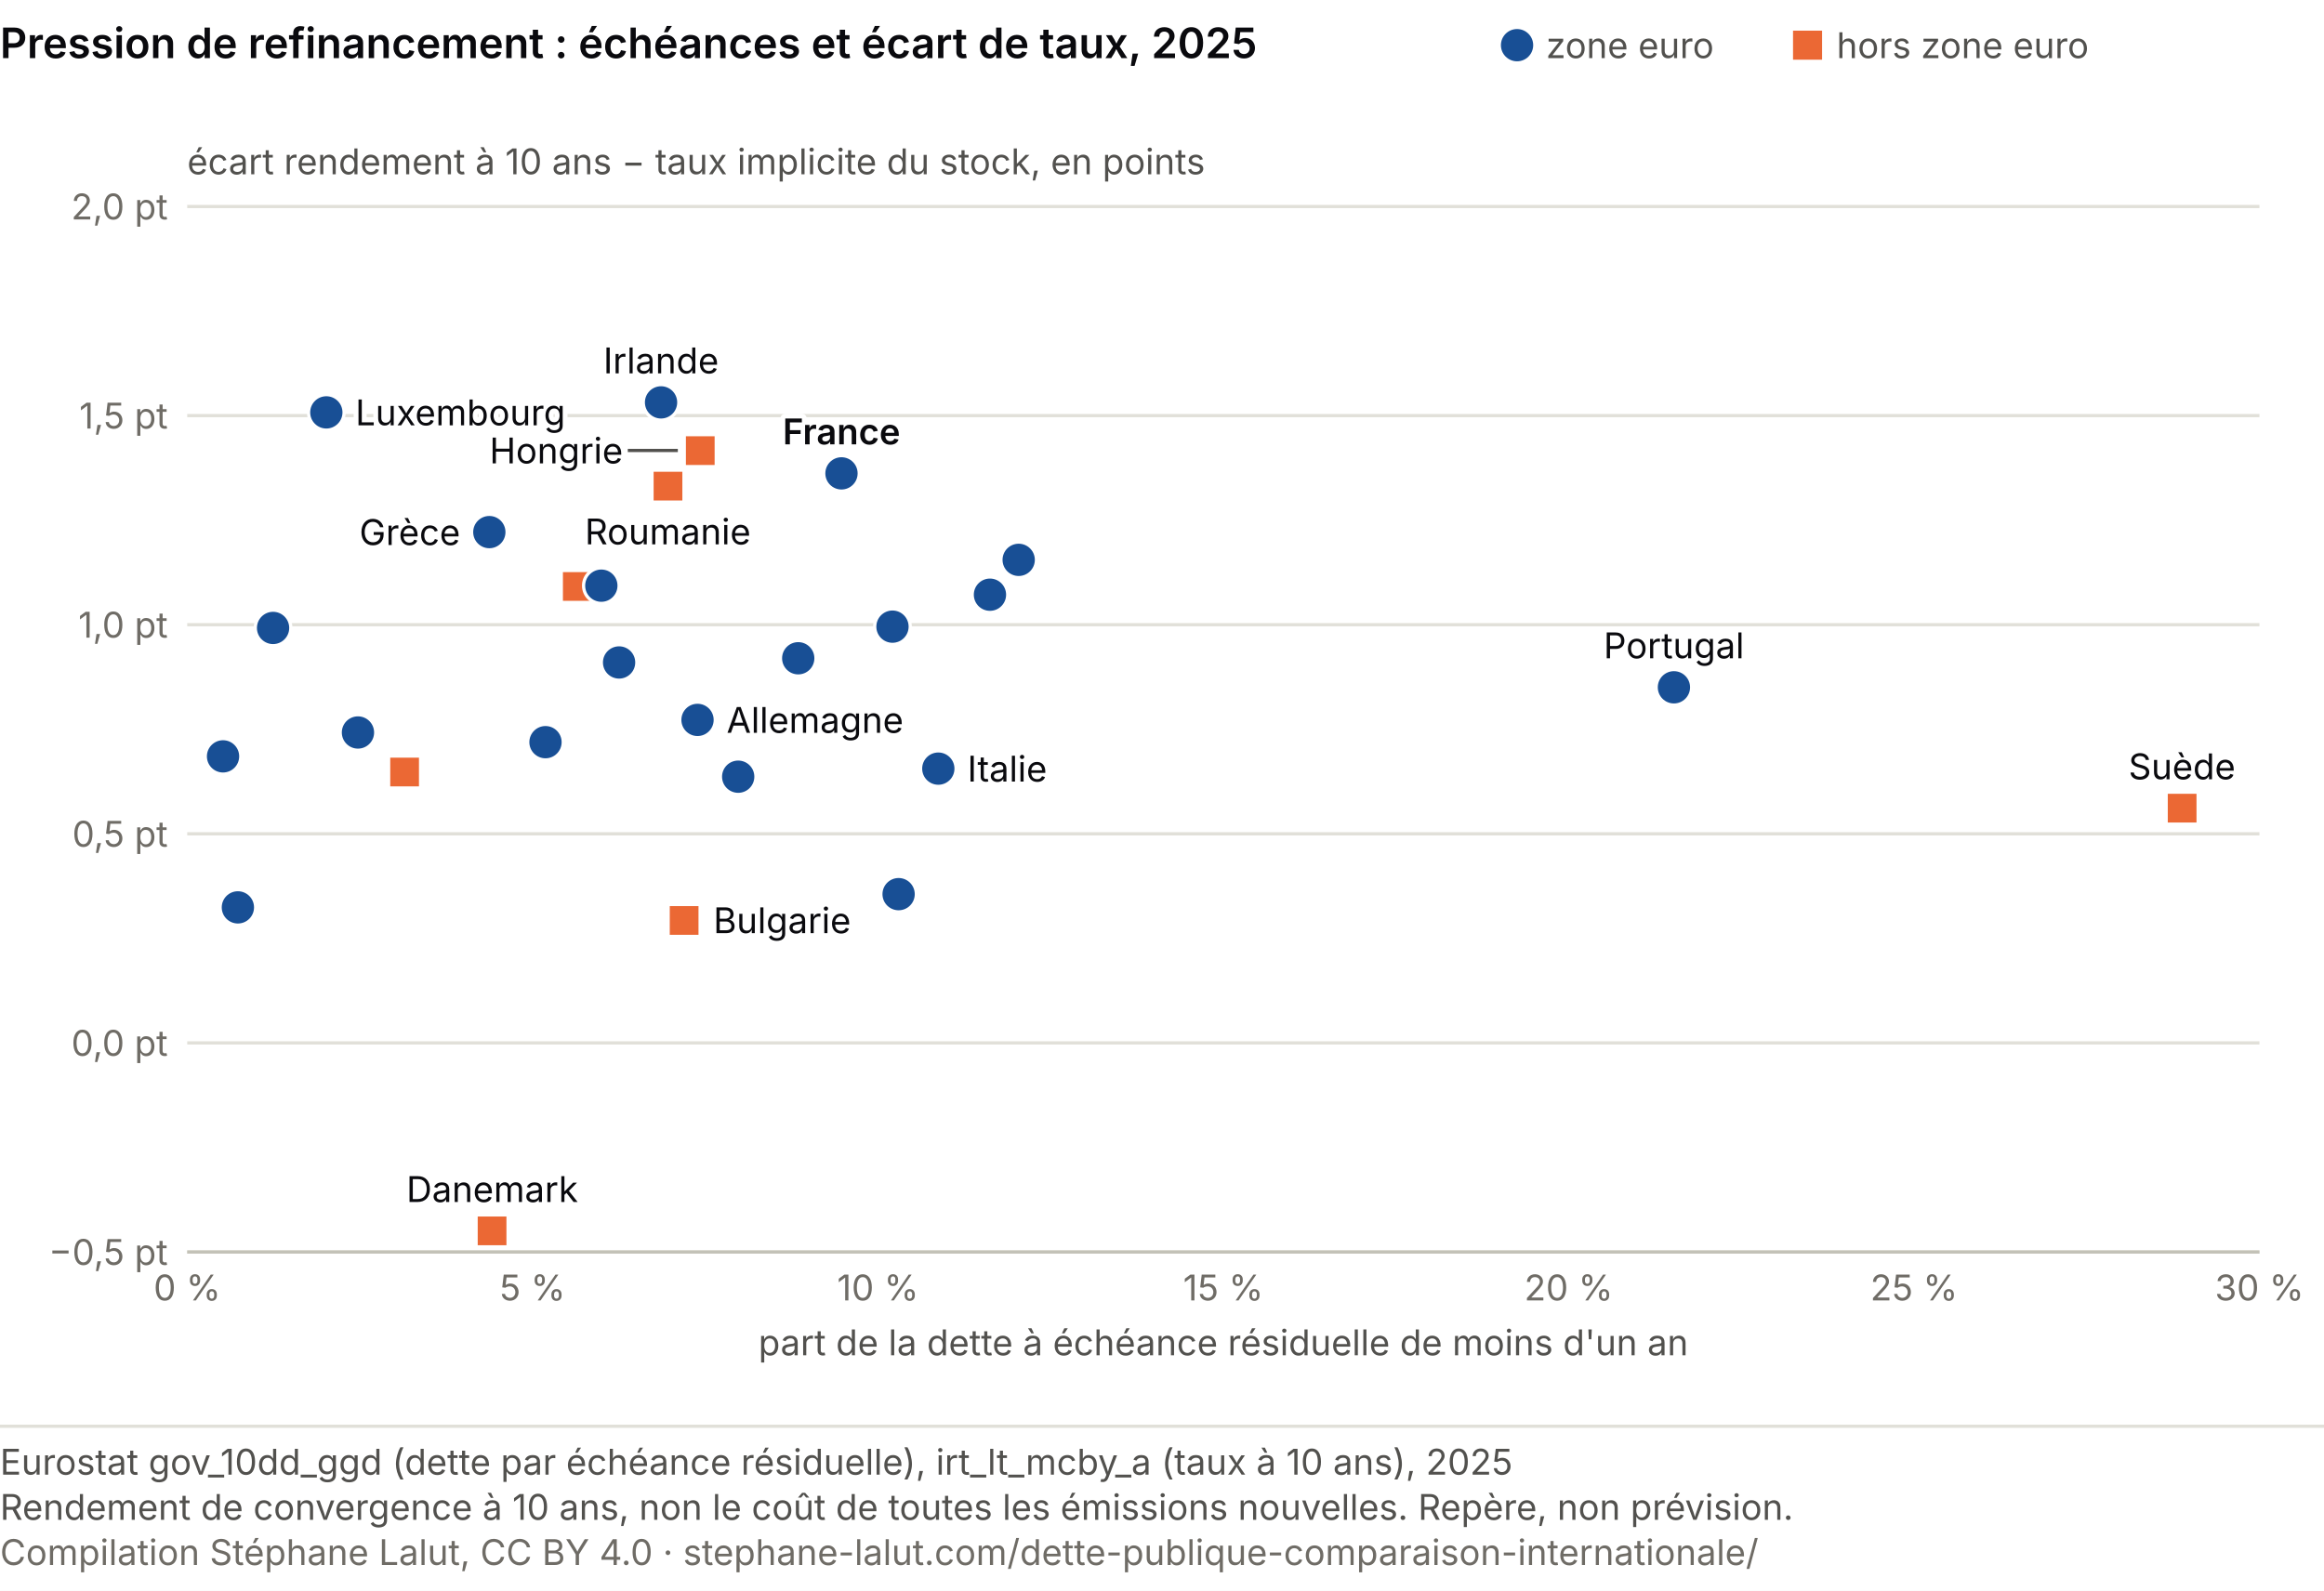
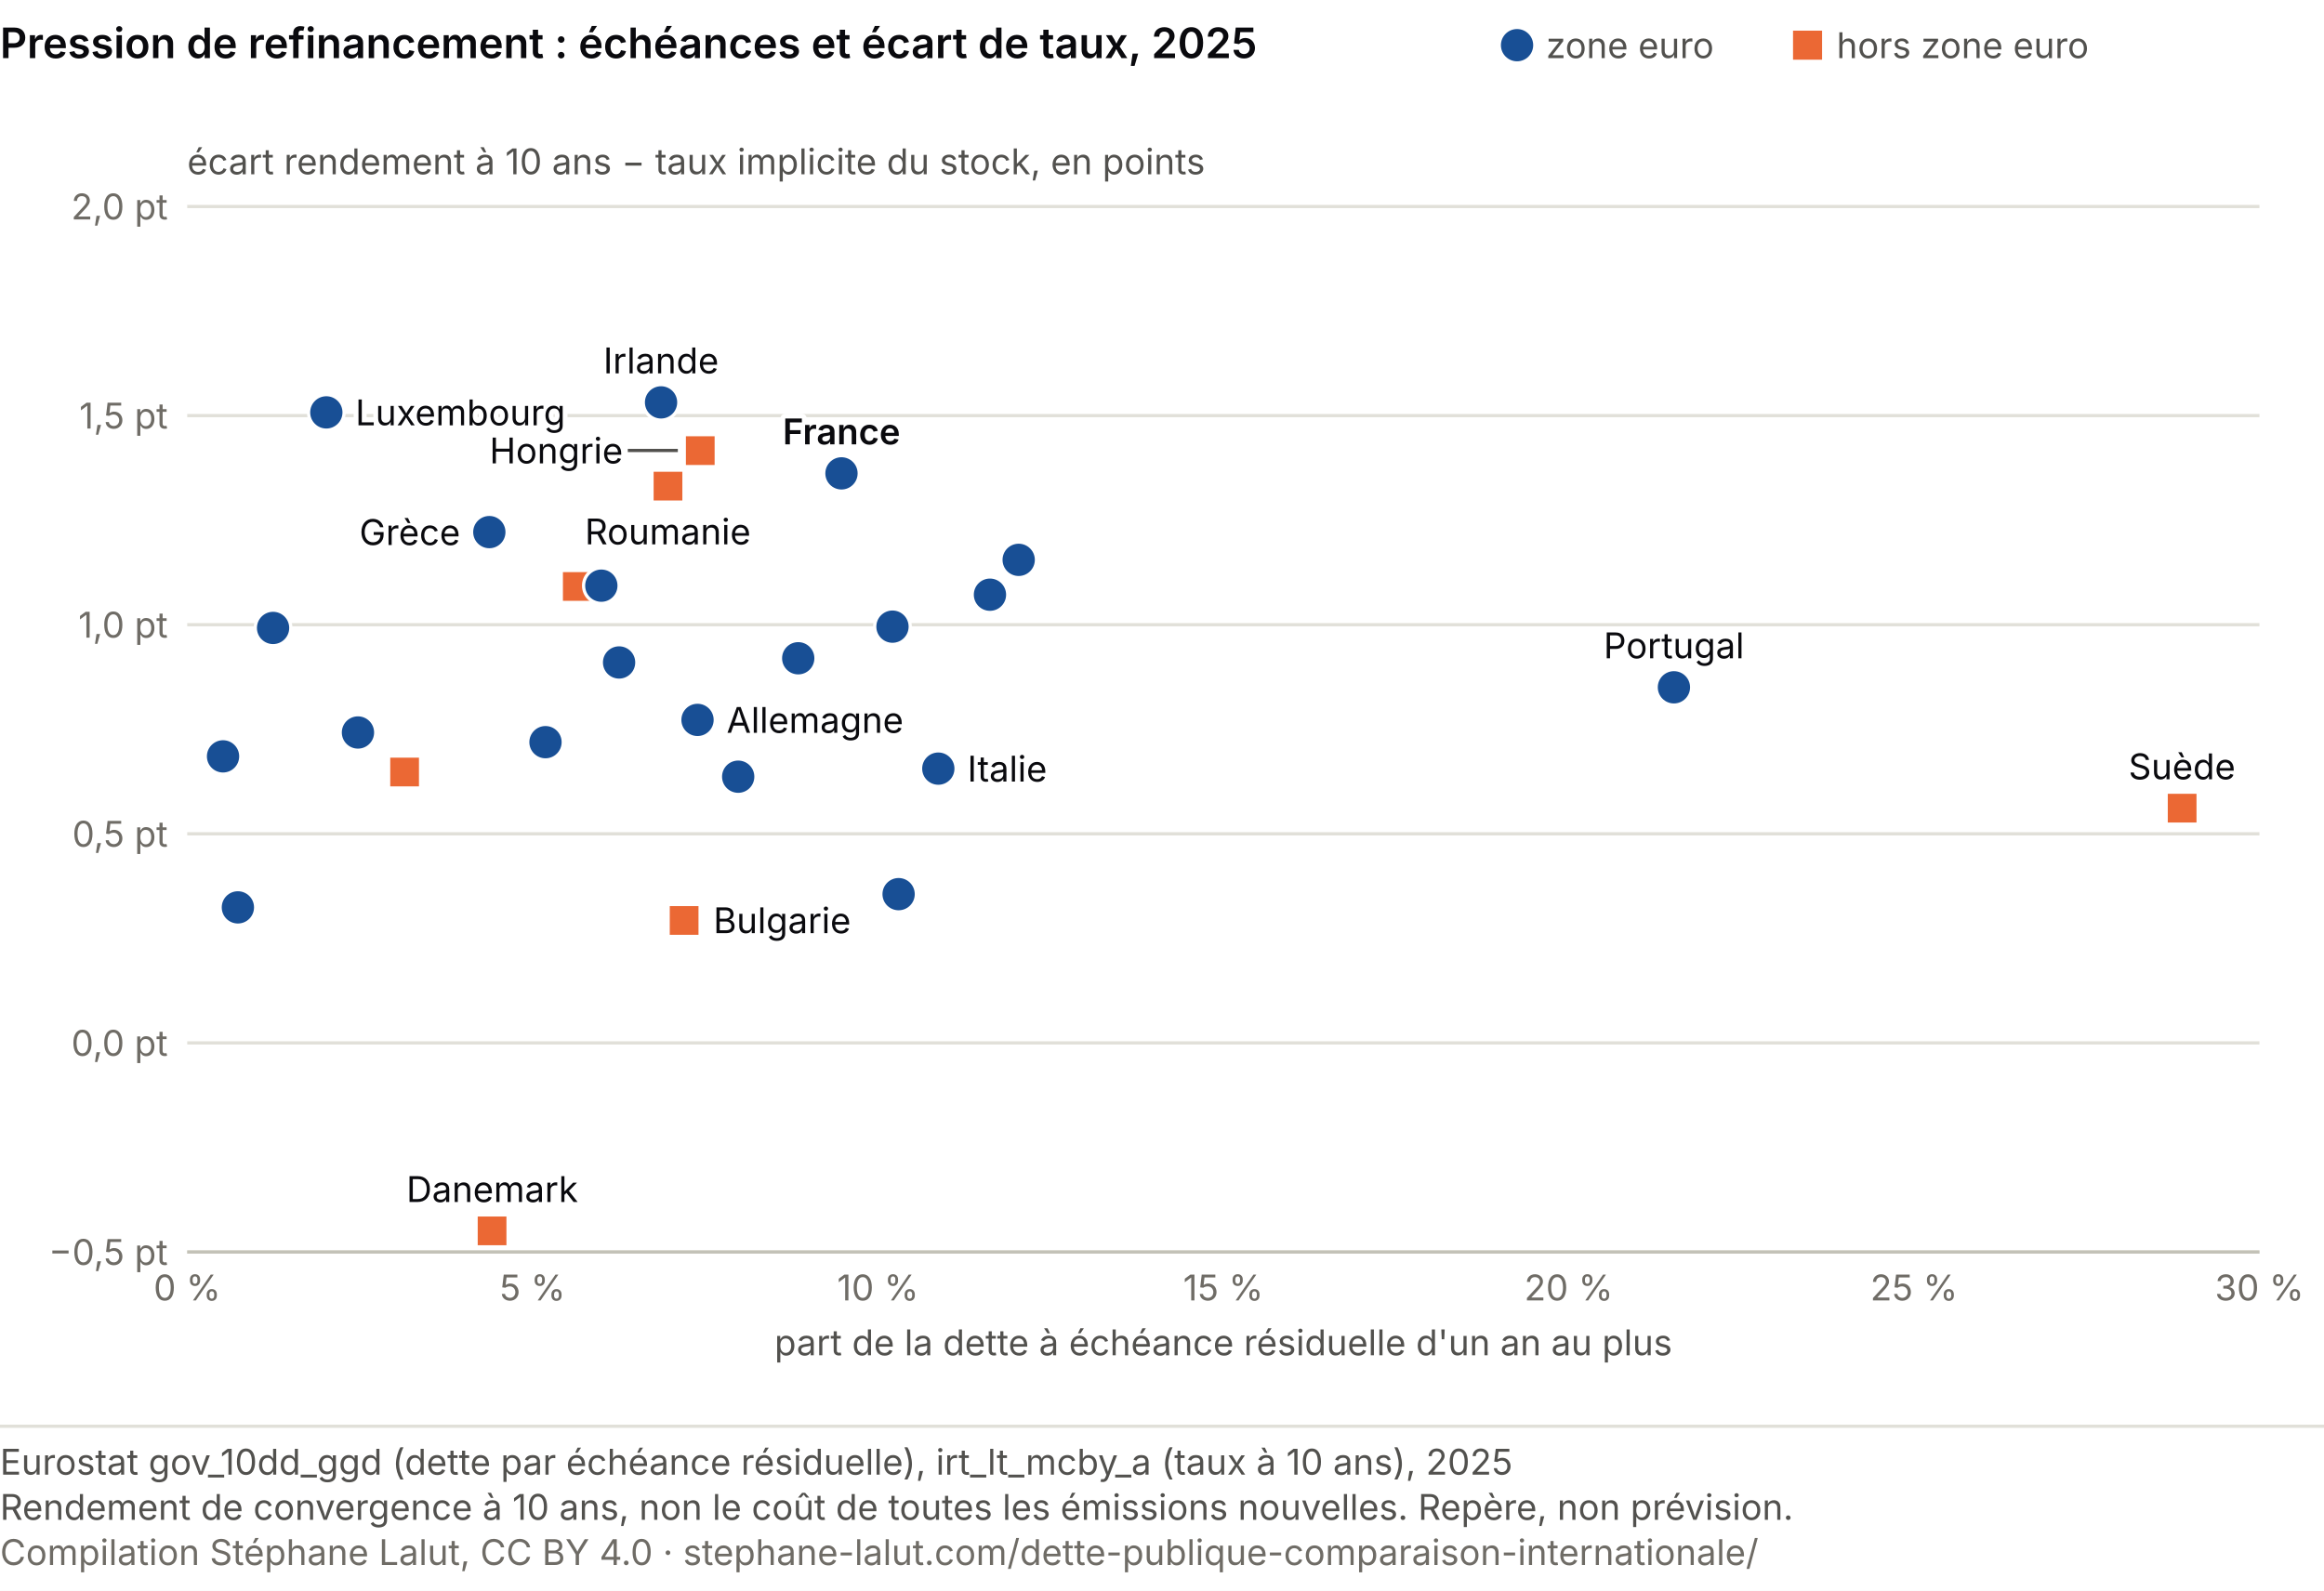
<svg xmlns="http://www.w3.org/2000/svg" viewBox="0 0 720 493" role="img" font-variant-numeric="tabular-nums" aria-labelledby="mt-t mt-d" font-family="system-ui, -apple-system, Segoe UI, sans-serif">
  <rect width="720" height="493" fill="#ffffff" />
  <text x="0" y="18" font-size="13" font-weight="600" fill="#0A0A0E">Pression de refinancement : échéances et écart de taux, 2025</text>
  <circle cx="470.0" cy="14.0" r="5.0" fill="#184f95" />
  <text x="479.0" y="18.0" font-size="11" fill="#52514e">zone euro</text>
  <rect x="555.5" y="9.5" width="9.0" height="9.0" fill="#eb6834" />
  <text x="569.0" y="18.0" font-size="11" fill="#52514e">hors zone euro</text>
  <line x1="58.0" y1="388.0" x2="700.0" y2="388.0" stroke="#e1e0d9" />
  <text x="52.0" y="392.0" font-size="11" fill="#6f6c66" text-anchor="end">−0,5 pt</text>
  <line x1="58.0" y1="323.2" x2="700.0" y2="323.2" stroke="#e1e0d9" />
  <text x="52.0" y="327.2" font-size="11" fill="#6f6c66" text-anchor="end">0,0 pt</text>
  <line x1="58.0" y1="258.4" x2="700.0" y2="258.4" stroke="#e1e0d9" />
  <text x="52.0" y="262.4" font-size="11" fill="#6f6c66" text-anchor="end">0,5 pt</text>
  <line x1="58.0" y1="193.6" x2="700.0" y2="193.6" stroke="#e1e0d9" />
  <text x="52.0" y="197.6" font-size="11" fill="#6f6c66" text-anchor="end">1,0 pt</text>
  <line x1="58.0" y1="128.8" x2="700.0" y2="128.8" stroke="#e1e0d9" />
  <text x="52.0" y="132.8" font-size="11" fill="#6f6c66" text-anchor="end">1,5 pt</text>
  <line x1="58.0" y1="64.0" x2="700.0" y2="64.0" stroke="#e1e0d9" />
  <text x="52.0" y="68.0" font-size="11" fill="#6f6c66" text-anchor="end">2,0 pt</text>
  <text x="58.0" y="54.0" font-size="11" fill="#52514e">écart rendement à 10 ans − taux implicite du stock, en points</text>
  <line x1="58.0" y1="388.0" x2="700.0" y2="388.0" stroke="#c3c2b7" />
  <text x="58.0" y="403.0" font-size="11" fill="#6f6c66" text-anchor="middle">0 %</text>
  <text x="165.0" y="403.0" font-size="11" fill="#6f6c66" text-anchor="middle">5 %</text>
  <text x="272.0" y="403.0" font-size="11" fill="#6f6c66" text-anchor="middle">10 %</text>
  <text x="379.0" y="403.0" font-size="11" fill="#6f6c66" text-anchor="middle">15 %</text>
  <text x="486.0" y="403.0" font-size="11" fill="#6f6c66" text-anchor="middle">20 %</text>
  <text x="593.0" y="403.0" font-size="11" fill="#6f6c66" text-anchor="middle">25 %</text>
  <text x="700.0" y="403.0" font-size="11" fill="#6f6c66" text-anchor="middle">30 %</text>
-   <text x="379.0" y="420.0" font-size="11" fill="#52514e" text-anchor="middle">part de la dette à échéance résiduelle de moins d'un an</text>
+   <text x="379.0" y="420.0" font-size="11" fill="#52514e" text-anchor="middle">part de la dette à échéance résiduelle d'un an au plus</text>
  <circle cx="247.3" cy="204.0" r="5.5" fill="#184f95" stroke="#fff" stroke-width="1" />
  <rect x="207.0" y="280.3" width="9.9" height="9.9" fill="#eb6834" stroke="#fff" stroke-width="1" />
  <rect x="173.9" y="176.8" width="9.9" height="9.9" fill="#eb6834" stroke="#fff" stroke-width="1" />
  <circle cx="216.1" cy="223.1" r="5.5" fill="#184f95" stroke="#fff" stroke-width="1" />
  <circle cx="315.6" cy="173.5" r="5.5" fill="#184f95" stroke="#fff" stroke-width="1" />
  <circle cx="204.8" cy="124.7" r="5.5" fill="#184f95" stroke="#fff" stroke-width="1" />
  <circle cx="151.6" cy="164.9" r="5.5" fill="#184f95" stroke="#fff" stroke-width="1" />
  <circle cx="169.0" cy="230.0" r="5.5" fill="#184f95" stroke="#fff" stroke-width="1" />
  <circle cx="260.7" cy="146.7" r="5.5" fill="#184f95" stroke="#fff" stroke-width="1" />
  <circle cx="278.4" cy="277.1" r="5.5" fill="#184f95" stroke="#fff" stroke-width="1" />
  <circle cx="290.7" cy="238.2" r="5.5" fill="#184f95" stroke="#fff" stroke-width="1" />
  <circle cx="84.6" cy="194.6" r="5.5" fill="#184f95" stroke="#fff" stroke-width="1" />
  <circle cx="110.9" cy="227.0" r="5.5" fill="#184f95" stroke="#fff" stroke-width="1" />
  <circle cx="73.7" cy="281.2" r="5.5" fill="#184f95" stroke="#fff" stroke-width="1" />
  <circle cx="101.1" cy="127.8" r="5.5" fill="#184f95" stroke="#fff" stroke-width="1" />
  <rect x="212.0" y="134.7" width="9.9" height="9.9" fill="#eb6834" stroke="#fff" stroke-width="1" />
  <circle cx="228.7" cy="240.7" r="5.5" fill="#184f95" stroke="#fff" stroke-width="1" />
  <circle cx="306.7" cy="184.3" r="5.5" fill="#184f95" stroke="#fff" stroke-width="1" />
  <circle cx="191.8" cy="205.3" r="5.5" fill="#184f95" stroke="#fff" stroke-width="1" />
  <rect x="120.4" y="234.3" width="9.9" height="9.9" fill="#eb6834" stroke="#fff" stroke-width="1" />
  <circle cx="518.6" cy="213.0" r="5.5" fill="#184f95" stroke="#fff" stroke-width="1" />
  <rect x="202.0" y="145.7" width="9.9" height="9.9" fill="#eb6834" stroke="#fff" stroke-width="1" />
  <circle cx="186.3" cy="181.5" r="5.5" fill="#184f95" stroke="#fff" stroke-width="1" />
  <circle cx="69.1" cy="234.4" r="5.5" fill="#184f95" stroke="#fff" stroke-width="1" />
  <circle cx="276.5" cy="194.2" r="5.5" fill="#184f95" stroke="#fff" stroke-width="1" />
  <rect x="671.1" y="245.5" width="9.9" height="9.9" fill="#eb6834" stroke="#fff" stroke-width="1" />
  <rect x="147.5" y="376.5" width="9.9" height="9.9" fill="#eb6834" stroke="#fff" stroke-width="1" />
  <text x="221.0" y="289.2" font-size="11" fill="#fff" stroke="#fff" stroke-width="3" stroke-linejoin="round" text-anchor="start" aria-hidden="true">Bulgarie</text>
  <text x="221.0" y="289.2" font-size="11" fill="#0A0A0E" text-anchor="start">Bulgarie</text>
  <text x="225.1" y="227.1" font-size="11" fill="#fff" stroke="#fff" stroke-width="3" stroke-linejoin="round" text-anchor="start" aria-hidden="true">Allemagne</text>
  <text x="225.1" y="227.1" font-size="11" fill="#0A0A0E" text-anchor="start">Allemagne</text>
  <text x="204.8" y="115.7" font-size="11" fill="#fff" stroke="#fff" stroke-width="3" stroke-linejoin="round" text-anchor="middle" aria-hidden="true">Irlande</text>
  <text x="204.8" y="115.7" font-size="11" fill="#0A0A0E" text-anchor="middle">Irlande</text>
  <text x="142.6" y="168.9" font-size="11" fill="#fff" stroke="#fff" stroke-width="3" stroke-linejoin="round" text-anchor="end" aria-hidden="true">Grèce</text>
  <text x="142.6" y="168.9" font-size="11" fill="#0A0A0E" text-anchor="end">Grèce</text>
  <text x="260.7" y="137.7" font-size="11" fill="#fff" stroke="#fff" stroke-width="3" stroke-linejoin="round" text-anchor="middle" font-weight="600" aria-hidden="true">France</text>
  <text x="260.7" y="137.7" font-size="11" fill="#0A0A0E" text-anchor="middle" font-weight="600">France</text>
  <text x="299.7" y="242.2" font-size="11" fill="#fff" stroke="#fff" stroke-width="3" stroke-linejoin="round" text-anchor="start" aria-hidden="true">Italie</text>
  <text x="299.7" y="242.2" font-size="11" fill="#0A0A0E" text-anchor="start">Italie</text>
  <text x="110.1" y="131.8" font-size="11" fill="#fff" stroke="#fff" stroke-width="3" stroke-linejoin="round" text-anchor="start" aria-hidden="true">Luxembourg</text>
  <text x="110.1" y="131.8" font-size="11" fill="#0A0A0E" text-anchor="start">Luxembourg</text>
  <line x1="210.0" y1="139.6" x2="194.5" y2="139.6" stroke="#52514e" stroke-width="1" />
  <text x="193.0" y="143.6" font-size="11" fill="#fff" stroke="#fff" stroke-width="3" stroke-linejoin="round" text-anchor="end" aria-hidden="true">Hongrie</text>
  <text x="193.0" y="143.6" font-size="11" fill="#0A0A0E" text-anchor="end">Hongrie</text>
  <text x="518.6" y="204.0" font-size="11" fill="#fff" stroke="#fff" stroke-width="3" stroke-linejoin="round" text-anchor="middle" aria-hidden="true">Portugal</text>
  <text x="518.6" y="204.0" font-size="11" fill="#0A0A0E" text-anchor="middle">Portugal</text>
  <text x="206.9" y="168.7" font-size="11" fill="#fff" stroke="#fff" stroke-width="3" stroke-linejoin="round" text-anchor="middle" aria-hidden="true">Roumanie</text>
  <text x="206.9" y="168.7" font-size="11" fill="#0A0A0E" text-anchor="middle">Roumanie</text>
  <text x="676.0" y="241.5" font-size="11" fill="#fff" stroke="#fff" stroke-width="3" stroke-linejoin="round" text-anchor="middle" aria-hidden="true">Suède</text>
  <text x="676.0" y="241.5" font-size="11" fill="#0A0A0E" text-anchor="middle">Suède</text>
  <text x="152.5" y="372.5" font-size="11" fill="#fff" stroke="#fff" stroke-width="3" stroke-linejoin="round" text-anchor="middle" aria-hidden="true">Danemark</text>
  <text x="152.5" y="372.5" font-size="11" fill="#0A0A0E" text-anchor="middle">Danemark</text>
  <line x1="0" y1="442.0" x2="720" y2="442.0" stroke="#e1e0d9" />
  <text class="pied-source" x="0" y="457.0" font-size="11" fill="#52514e">Eurostat gov_10dd_ggd (dette par échéance résiduelle), irt_lt_mcby_a (taux à 10 ans), 2025</text>
  <text class="pied-note" x="0" y="471.0" font-size="11" fill="#52514e">Rendement de convergence à 10 ans, non le coût de toutes les émissions nouvelles. Repère, non prévision.</text>
  <text class="pied-licence" x="0" y="485.0" font-size="11" fill="#6f6c66">Compilation Stéphane Lalut, CC BY 4.0 · stephane-lalut.com/dette-publique-comparaison-internationale/</text>
</svg>
